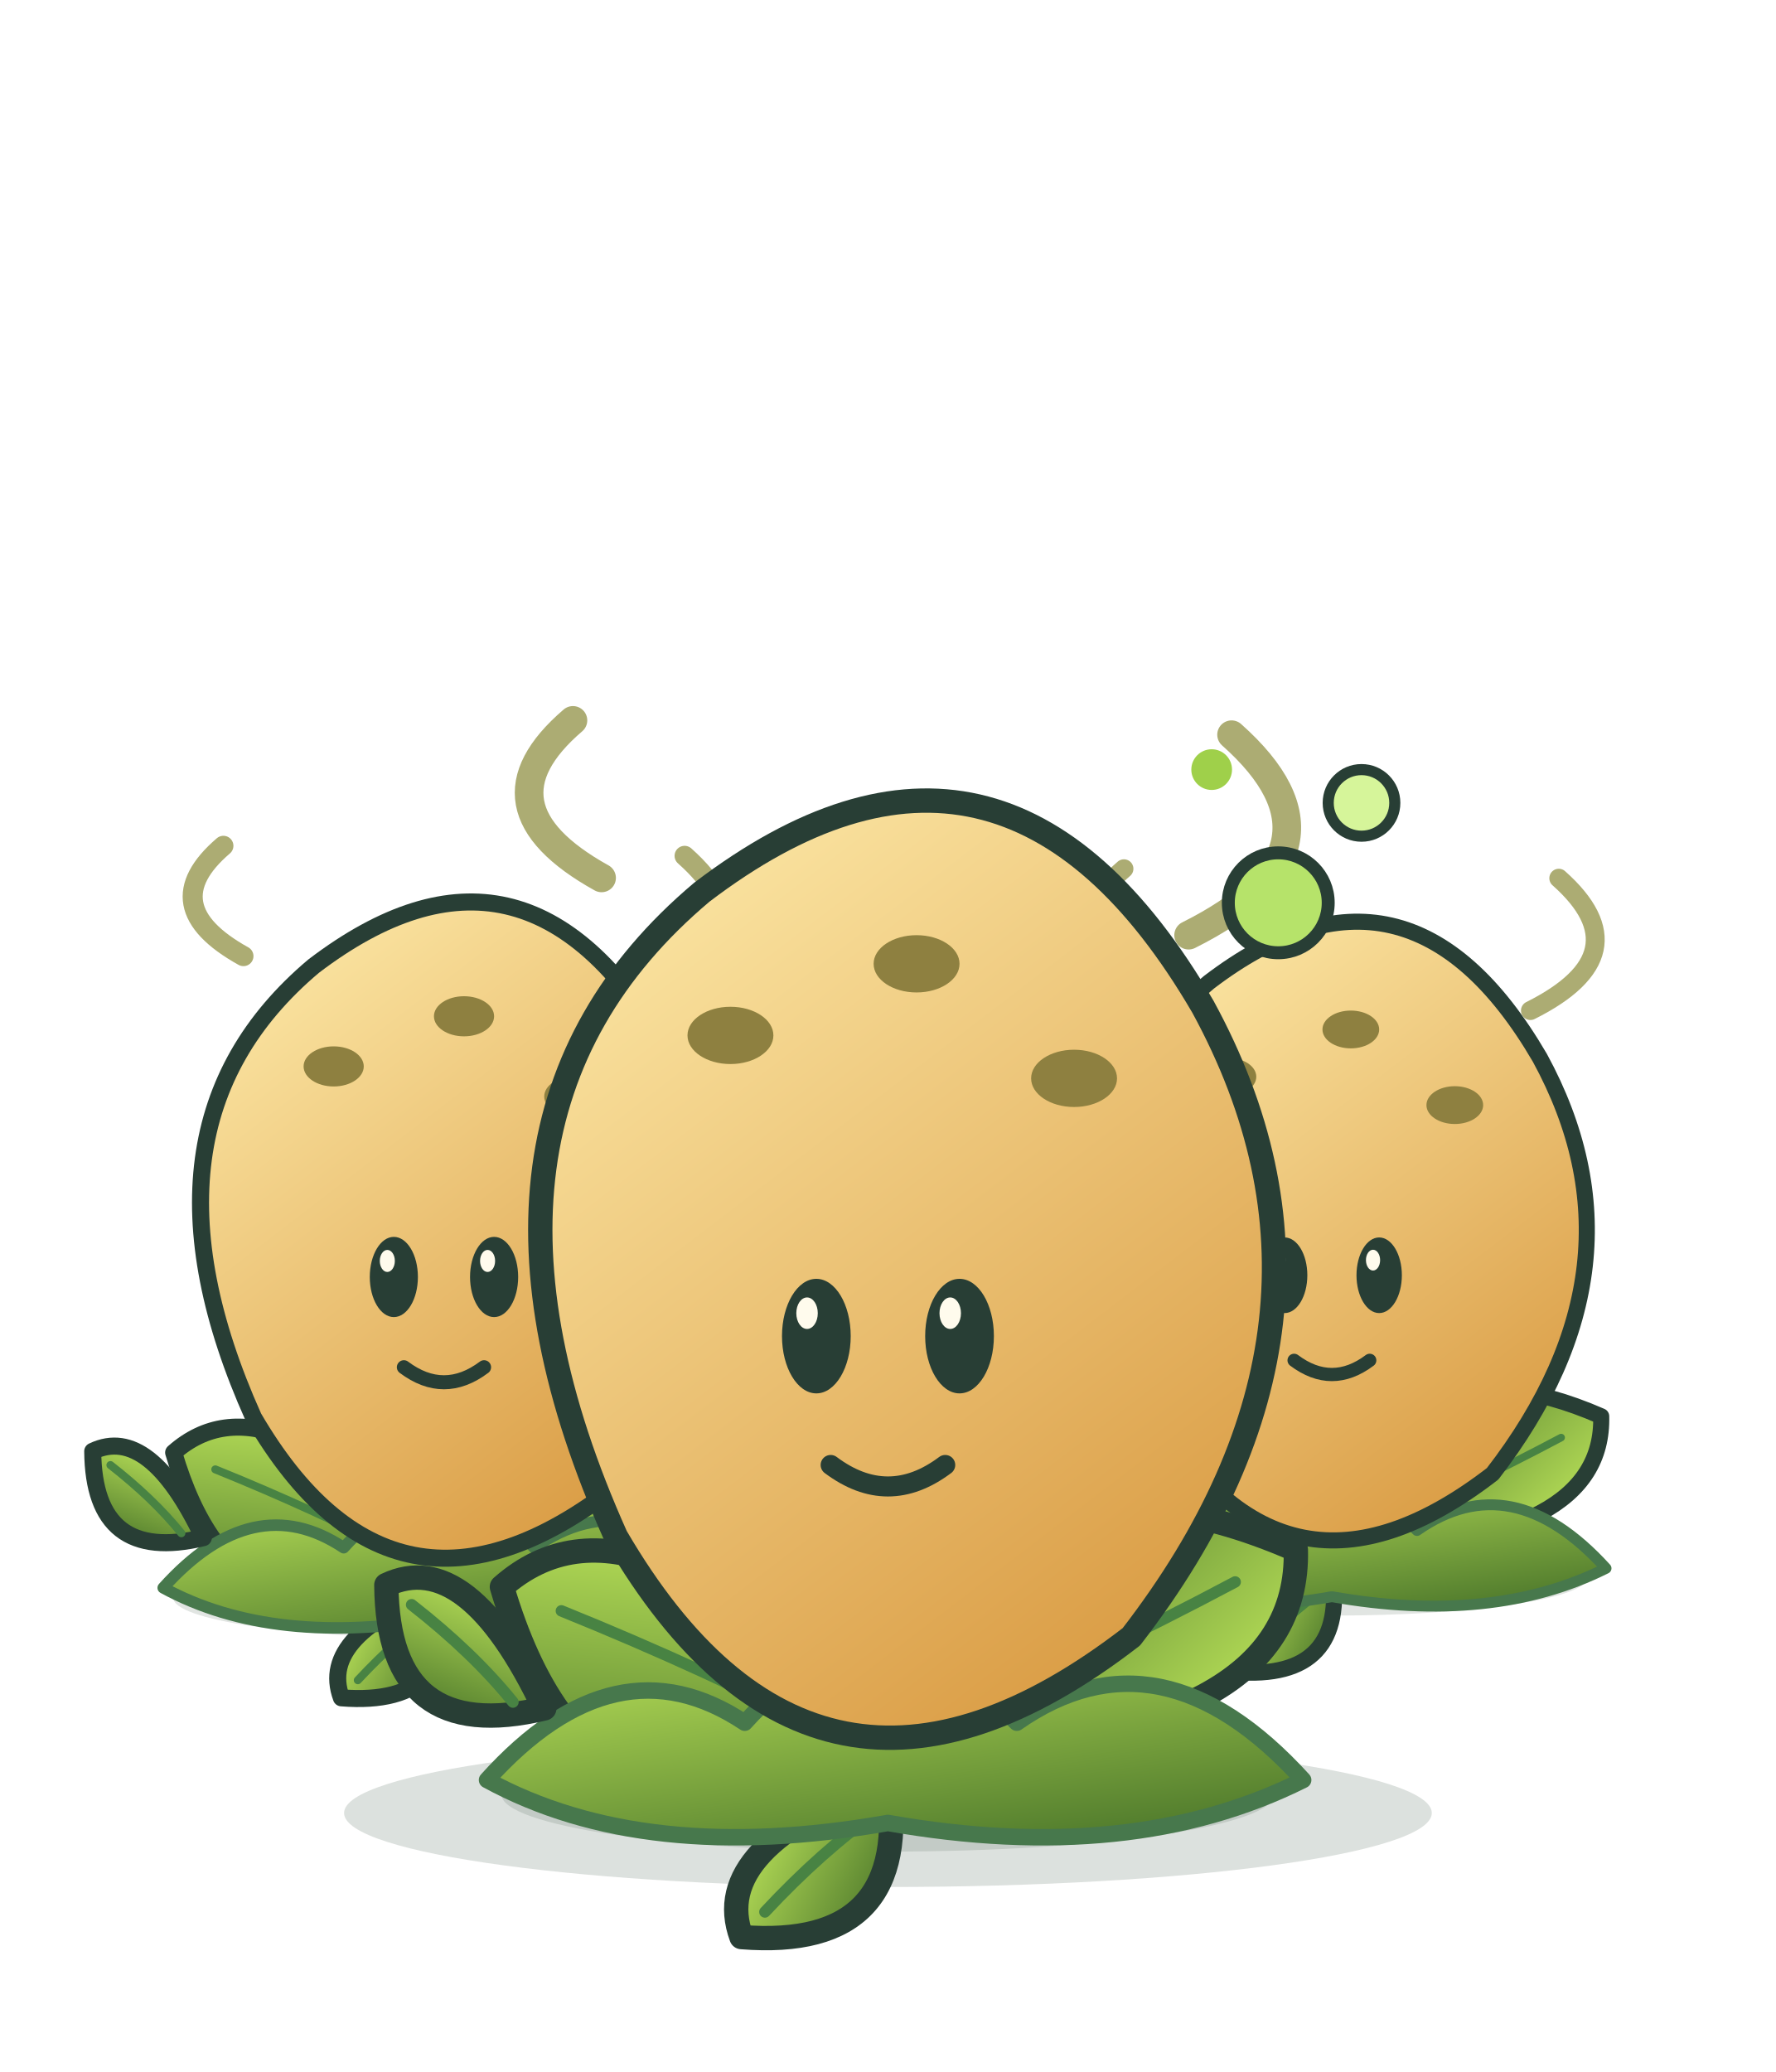
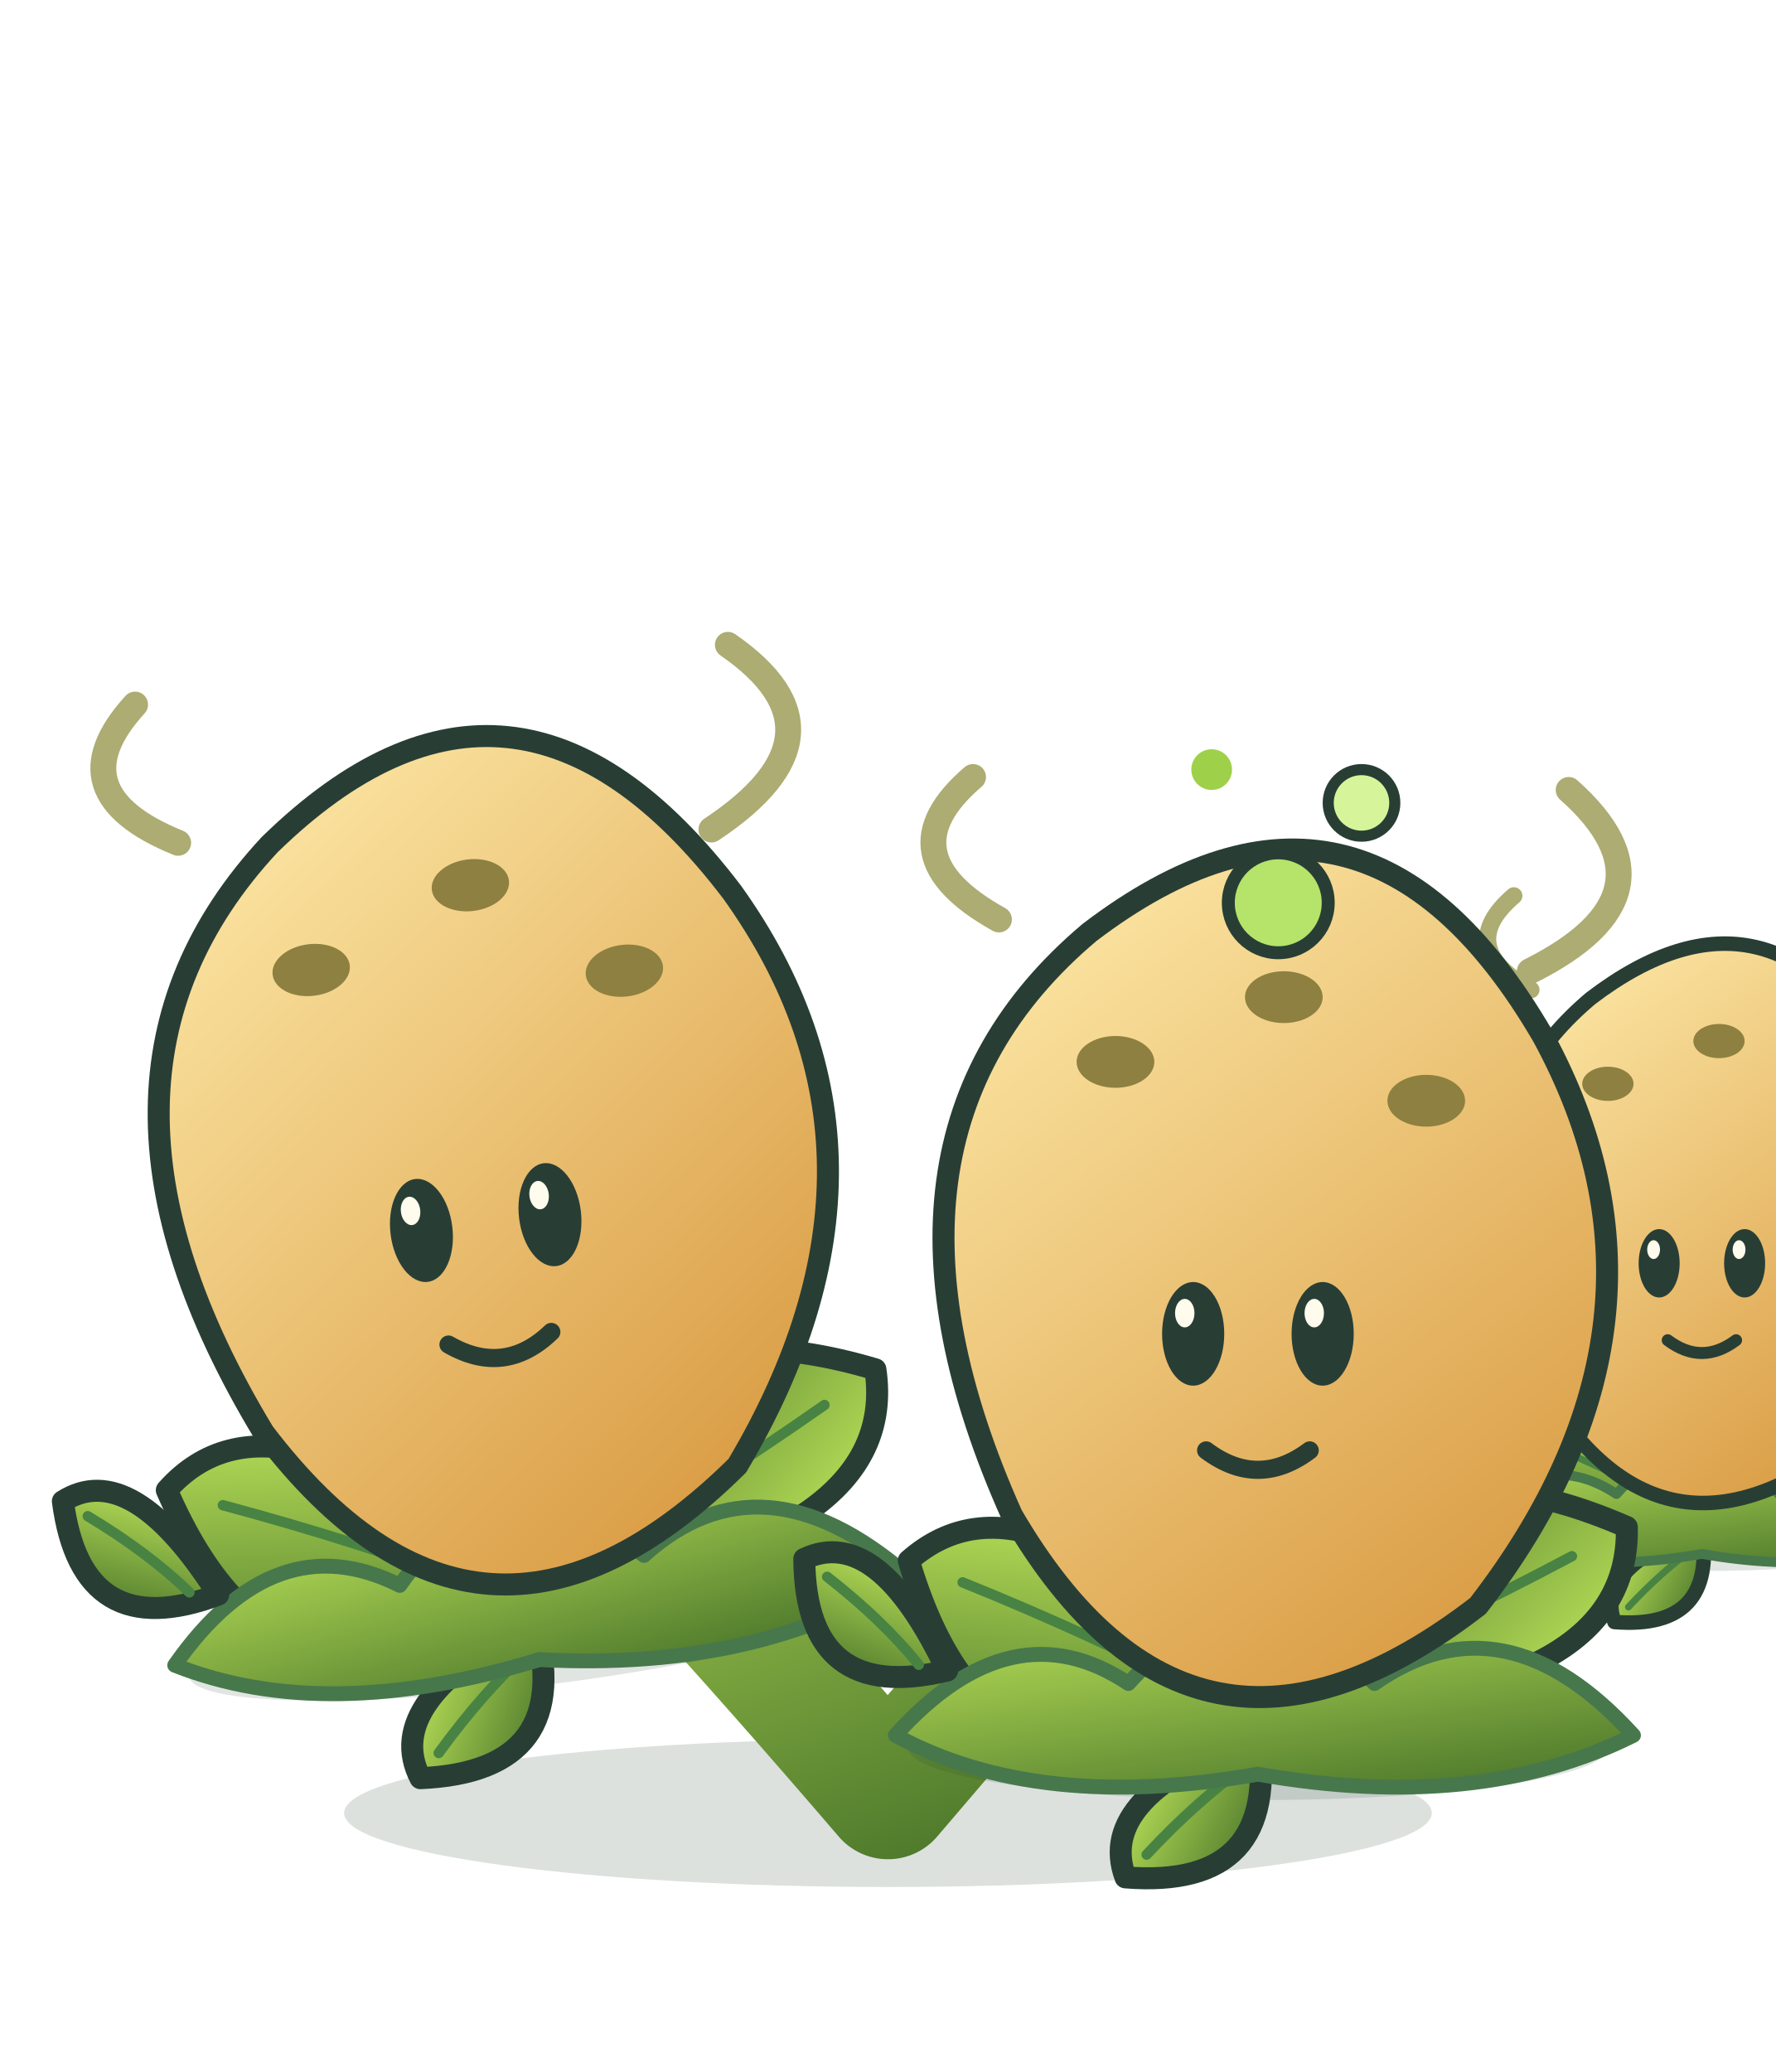
- <svg xmlns="http://www.w3.org/2000/svg" width="192" height="224" viewBox="-48 -60 96 112" data-plant-kind="fusion_prime_sulfur_pod" data-facing="right" data-model-archetype="sulfur_pod" data-geometry-signature="e360c55c87ceba8057fd8b874285ae84">
+ <svg xmlns="http://www.w3.org/2000/svg" width="192" height="224" viewBox="-48 -60 96 112" data-plant-kind="fusion_prime_sulfur_pod" data-facing="right" data-model-archetype="sulfur_pod" data-geometry-signature="8205bdbee0f321471e7390c78912159c">
  <defs>
    <linearGradient id="skin" x1=".2" y1="0" x2=".8" y2="1">
      <stop stop-color="#fce7a5" />
      <stop offset="1" stop-color="#d8983f" />
    </linearGradient>
    <linearGradient id="lf" x1=".2" y1="0" x2=".8" y2="1">
      <stop stop-color="#b1d955" />
      <stop offset="1" stop-color="#4f7a2c" />
    </linearGradient>
  </defs>
  <g stroke-linejoin="round" stroke-linecap="round">
    <ellipse cx="0" cy="38" rx="29.4" ry="4" fill="#233e2b" opacity=".16" />
-     <g transform="translate(-24.0 7.4) rotate(0.0) scale(0.542)">
-       <g data-part="base">
-         <ellipse cx="0" cy="35" rx="27" ry="4" fill="#233e2b" opacity=".14" stroke="none" stroke-width="0" />
-         <path d="M-4 32 Q-1 17 -4 -5 L3 -5 Q6 13 3 32Z" fill="url(#lf)" stroke="#283e35" stroke-width="1.7" />
-         <path d="M-1 27 Q2 16 -1 4" fill="none" stroke="#a6cd6b" stroke-width="1.5" />
-         <g transform="translate(-1 31) rotate(22)">
-           <path d="M0 0 Q-22.40 -11.20 -28 0 Q-14.0 17.64 0 0Z" fill="url(#lf)" stroke="#283e35" stroke-width="1.7" />
-           <path d="M-2 1 Q-12.6 0 -23.52 0" fill="none" stroke="#488343" stroke-width="0.8" />
+     <g data-organ="twin" data-ingredient="sulfur_pod">
+       <path d="M 0 37 Q -12 23 -22 13 M 0 37 Q 12 23 20 13" fill="none" stroke="url(#lf)" stroke-width="7" />
+       <g transform="translate(-22.0 4.0) rotate(-7.0) scale(0.700)">
+         <g data-part="base">
+           <ellipse cx="0" cy="35" rx="27" ry="4" fill="#233e2b" opacity=".14" stroke="none" stroke-width="0" />
+           <path d="M-4 32 Q-1 17 -4 -5 L3 -5 Q6 13 3 32Z" fill="url(#lf)" stroke="#283e35" stroke-width="1.7" />
+           <path d="M-1 27 Q2 16 -1 4" fill="none" stroke="#a6cd6b" stroke-width="1.5" />
+           <g transform="translate(-1 31) rotate(22)">
+             <path d="M0 0 Q-22.40 -11.20 -28 0 Q-14.0 17.64 0 0Z" fill="url(#lf)" stroke="#283e35" stroke-width="1.7" />
+             <path d="M-2 1 Q-12.6 0 -23.52 0" fill="none" stroke="#488343" stroke-width="0.8" />
+           </g>
+           <g transform="translate(2 32) rotate(152)">
+             <path d="M0 0 Q-24.0 -12.0 -30 0 Q-15.0 18.9 0 0Z" fill="url(#lf)" stroke="#283e35" stroke-width="1.7" />
+             <path d="M-2 1 Q-13.5 0 -25.2 0" fill="none" stroke="#488343" stroke-width="0.8" />
+           </g>
+           <g transform="translate(0 34) rotate(-47)">
+             <path d="M0 0 Q-12.0 -6.0 -15 0 Q-7.5 9.45 0 0Z" fill="url(#lf)" stroke="#283e35" stroke-width="1.7" />
+             <path d="M-2 1 Q-6.75 0 -12.6 0" fill="none" stroke="#488343" stroke-width="0.8" />
+           </g>
+           <path d="M-28 34 Q-19 24 -10 30 Q-1 20 9 30 Q19 23 29 34 Q17 40 0 37 Q-17 40 -28 34Z" fill="url(#lf)" stroke="#47784c" stroke-width="1.15" />
+           <g transform="translate(-24 29) rotate(38)">
+             <path d="M0 0 Q-11.20 -5.60 -14 0 Q-7.0 8.82 0 0Z" fill="url(#lf)" stroke="#283e35" stroke-width="1.7" />
+             <path d="M-2 1 Q-6.3 0 -11.76 0" fill="none" stroke="#488343" stroke-width="0.8" />
+           </g>
        </g>
-         <g transform="translate(2 32) rotate(152)">
-           <path d="M0 0 Q-24.0 -12.0 -30 0 Q-15.0 18.9 0 0Z" fill="url(#lf)" stroke="#283e35" stroke-width="1.7" />
-           <path d="M-2 1 Q-13.5 0 -25.2 0" fill="none" stroke="#488343" stroke-width="0.8" />
-         </g>
-         <g transform="translate(0 34) rotate(-47)">
-           <path d="M0 0 Q-12.0 -6.0 -15 0 Q-7.5 9.45 0 0Z" fill="url(#lf)" stroke="#283e35" stroke-width="1.7" />
-           <path d="M-2 1 Q-6.75 0 -12.6 0" fill="none" stroke="#488343" stroke-width="0.8" />
-         </g>
-         <path d="M-28 34 Q-19 24 -10 30 Q-1 20 9 30 Q19 23 29 34 Q17 40 0 37 Q-17 40 -28 34Z" fill="url(#lf)" stroke="#47784c" stroke-width="1.15" />
-         <g transform="translate(-24 29) rotate(38)">
-           <path d="M0 0 Q-11.20 -5.60 -14 0 Q-7.0 8.82 0 0Z" fill="url(#lf)" stroke="#283e35" stroke-width="1.7" />
-           <path d="M-2 1 Q-6.3 0 -11.76 0" fill="none" stroke="#488343" stroke-width="0.8" />
-         </g>
+         <path d="M-19 17 Q-32 -12 -13 -28 Q8 -44 22 -20 Q34 2 17 24 Q-5 41 -19 17Z" fill="url(#skin)" stroke="#283e35" stroke-width="1.7" />
+         <ellipse cx="-5" cy="3" rx="2.4" ry="4" fill="#283e35" stroke="none" stroke-width="1.4" />
+         <ellipse cx="-5.65" cy="1.4" rx="0.75" ry="1.1" fill="#fffbed" stroke="none" stroke-width="1.4" />
+         <ellipse cx="5" cy="3" rx="2.4" ry="4" fill="#283e35" stroke="none" stroke-width="1.4" />
+         <ellipse cx="4.35" cy="1.4" rx="0.75" ry="1.1" fill="#fffbed" stroke="none" stroke-width="1.4" />
+         <path d="M-4 12 q4 3 8 0" fill="none" stroke="#283e35" stroke-width="1.4" />
+         <ellipse cx="-11" cy="-18" rx="3" ry="2" fill="#8e8040" stroke="none" stroke-width="1.4" />
+         <ellipse cx="2" cy="-23" rx="3" ry="2" fill="#8e8040" stroke="none" stroke-width="1.4" />
+         <ellipse cx="13" cy="-15" rx="3" ry="2" fill="#8e8040" stroke="none" stroke-width="1.4" />
+         <path d="M21 -25 Q33 -31 24 -39 M-20 -29 Q-29 -34 -22 -40" fill="none" stroke="#acac73" stroke-width="2" />
      </g>
-       <path d="M-19 17 Q-32 -12 -13 -28 Q8 -44 22 -20 Q34 2 17 24 Q-5 41 -19 17Z" fill="url(#skin)" stroke="#283e35" stroke-width="1.7" />
-       <ellipse cx="-5" cy="3" rx="2.4" ry="4" fill="#283e35" stroke="none" stroke-width="1.4" />
-       <ellipse cx="-5.65" cy="1.4" rx="0.75" ry="1.1" fill="#fffbed" stroke="none" stroke-width="1.4" />
-       <ellipse cx="5" cy="3" rx="2.4" ry="4" fill="#283e35" stroke="none" stroke-width="1.4" />
-       <ellipse cx="4.35" cy="1.4" rx="0.75" ry="1.1" fill="#fffbed" stroke="none" stroke-width="1.4" />
-       <path d="M-4 12 q4 3 8 0" fill="none" stroke="#283e35" stroke-width="1.4" />
-       <ellipse cx="-11" cy="-18" rx="3" ry="2" fill="#8e8040" stroke="none" stroke-width="1.4" />
-       <ellipse cx="2" cy="-23" rx="3" ry="2" fill="#8e8040" stroke="none" stroke-width="1.4" />
-       <ellipse cx="13" cy="-15" rx="3" ry="2" fill="#8e8040" stroke="none" stroke-width="1.4" />
-       <path d="M21 -25 Q33 -31 24 -39 M-20 -29 Q-29 -34 -22 -40" fill="none" stroke="#acac73" stroke-width="2" />
    </g>
-     <g transform="translate(24.0 7.4) rotate(0.0) scale(0.511)">
+     <g transform="translate(44.0 6.9) rotate(0.0) scale(0.462)">
      <g data-part="base">
        <ellipse cx="0" cy="35" rx="27" ry="4" fill="#233e2b" opacity=".14" stroke="none" stroke-width="0" />
        <path d="M-4 32 Q-1 17 -4 -5 L3 -5 Q6 13 3 32Z" fill="url(#lf)" stroke="#283e35" stroke-width="1.7" />
        <path d="M-1 27 Q2 16 -1 4" fill="none" stroke="#a6cd6b" stroke-width="1.5" />
        <g transform="translate(-1 31) rotate(22)">
          <path d="M0 0 Q-22.40 -11.20 -28 0 Q-14.0 17.64 0 0Z" fill="url(#lf)" stroke="#283e35" stroke-width="1.7" />
          <path d="M-2 1 Q-12.6 0 -23.52 0" fill="none" stroke="#488343" stroke-width="0.8" />
        </g>
        <g transform="translate(2 32) rotate(152)">
          <path d="M0 0 Q-24.0 -12.0 -30 0 Q-15.0 18.9 0 0Z" fill="url(#lf)" stroke="#283e35" stroke-width="1.7" />
          <path d="M-2 1 Q-13.5 0 -25.2 0" fill="none" stroke="#488343" stroke-width="0.8" />
        </g>
        <g transform="translate(0 34) rotate(-47)">
          <path d="M0 0 Q-12.0 -6.0 -15 0 Q-7.5 9.45 0 0Z" fill="url(#lf)" stroke="#283e35" stroke-width="1.7" />
          <path d="M-2 1 Q-6.75 0 -12.6 0" fill="none" stroke="#488343" stroke-width="0.8" />
        </g>
        <path d="M-28 34 Q-19 24 -10 30 Q-1 20 9 30 Q19 23 29 34 Q17 40 0 37 Q-17 40 -28 34Z" fill="url(#lf)" stroke="#47784c" stroke-width="1.15" />
        <g transform="translate(-24 29) rotate(38)">
          <path d="M0 0 Q-11.20 -5.60 -14 0 Q-7.0 8.82 0 0Z" fill="url(#lf)" stroke="#283e35" stroke-width="1.7" />
          <path d="M-2 1 Q-6.3 0 -11.76 0" fill="none" stroke="#488343" stroke-width="0.8" />
        </g>
      </g>
      <path d="M-19 17 Q-32 -12 -13 -28 Q8 -44 22 -20 Q34 2 17 24 Q-5 41 -19 17Z" fill="url(#skin)" stroke="#283e35" stroke-width="1.7" />
      <ellipse cx="-5" cy="3" rx="2.4" ry="4" fill="#283e35" stroke="none" stroke-width="1.4" />
      <ellipse cx="-5.65" cy="1.4" rx="0.75" ry="1.1" fill="#fffbed" stroke="none" stroke-width="1.4" />
      <ellipse cx="5" cy="3" rx="2.4" ry="4" fill="#283e35" stroke="none" stroke-width="1.4" />
      <ellipse cx="4.35" cy="1.4" rx="0.75" ry="1.1" fill="#fffbed" stroke="none" stroke-width="1.4" />
      <path d="M-4 12 q4 3 8 0" fill="none" stroke="#283e35" stroke-width="1.4" />
      <ellipse cx="-11" cy="-18" rx="3" ry="2" fill="#8e8040" stroke="none" stroke-width="1.4" />
      <ellipse cx="2" cy="-23" rx="3" ry="2" fill="#8e8040" stroke="none" stroke-width="1.4" />
      <ellipse cx="13" cy="-15" rx="3" ry="2" fill="#8e8040" stroke="none" stroke-width="1.4" />
      <path d="M21 -25 Q33 -31 24 -39 M-20 -29 Q-29 -34 -22 -40" fill="none" stroke="#acac73" stroke-width="2" />
    </g>
    <g data-host="sulfur_pod">
-       <g transform="translate(0.0 9.9) rotate(0.0) scale(0.774)">
+       <g transform="translate(20.0 10.0) rotate(0.0) scale(0.700)">
        <g data-part="base">
          <ellipse cx="0" cy="35" rx="27" ry="4" fill="#233e2b" opacity=".14" stroke="none" stroke-width="0" />
          <path d="M-4 32 Q-1 17 -4 -5 L3 -5 Q6 13 3 32Z" fill="url(#lf)" stroke="#283e35" stroke-width="1.7" />
          <path d="M-1 27 Q2 16 -1 4" fill="none" stroke="#a6cd6b" stroke-width="1.5" />
          <g transform="translate(-1 31) rotate(22)">
            <path d="M0 0 Q-22.40 -11.20 -28 0 Q-14.0 17.64 0 0Z" fill="url(#lf)" stroke="#283e35" stroke-width="1.7" />
            <path d="M-2 1 Q-12.6 0 -23.52 0" fill="none" stroke="#488343" stroke-width="0.8" />
          </g>
          <g transform="translate(2 32) rotate(152)">
            <path d="M0 0 Q-24.0 -12.0 -30 0 Q-15.0 18.9 0 0Z" fill="url(#lf)" stroke="#283e35" stroke-width="1.7" />
            <path d="M-2 1 Q-13.5 0 -25.2 0" fill="none" stroke="#488343" stroke-width="0.8" />
          </g>
          <g transform="translate(0 34) rotate(-47)">
            <path d="M0 0 Q-12.0 -6.0 -15 0 Q-7.5 9.45 0 0Z" fill="url(#lf)" stroke="#283e35" stroke-width="1.7" />
            <path d="M-2 1 Q-6.75 0 -12.6 0" fill="none" stroke="#488343" stroke-width="0.8" />
          </g>
          <path d="M-28 34 Q-19 24 -10 30 Q-1 20 9 30 Q19 23 29 34 Q17 40 0 37 Q-17 40 -28 34Z" fill="url(#lf)" stroke="#47784c" stroke-width="1.15" />
          <g transform="translate(-24 29) rotate(38)">
            <path d="M0 0 Q-11.20 -5.60 -14 0 Q-7.0 8.82 0 0Z" fill="url(#lf)" stroke="#283e35" stroke-width="1.7" />
            <path d="M-2 1 Q-6.3 0 -11.76 0" fill="none" stroke="#488343" stroke-width="0.8" />
          </g>
        </g>
        <path d="M-19 17 Q-32 -12 -13 -28 Q8 -44 22 -20 Q34 2 17 24 Q-5 41 -19 17Z" fill="url(#skin)" stroke="#283e35" stroke-width="1.7" />
        <ellipse cx="-5" cy="3" rx="2.4" ry="4" fill="#283e35" stroke="none" stroke-width="1.4" />
        <ellipse cx="-5.65" cy="1.4" rx="0.75" ry="1.1" fill="#fffbed" stroke="none" stroke-width="1.4" />
        <ellipse cx="5" cy="3" rx="2.4" ry="4" fill="#283e35" stroke="none" stroke-width="1.4" />
        <ellipse cx="4.35" cy="1.4" rx="0.75" ry="1.1" fill="#fffbed" stroke="none" stroke-width="1.4" />
        <path d="M-4 12 q4 3 8 0" fill="none" stroke="#283e35" stroke-width="1.4" />
        <ellipse cx="-11" cy="-18" rx="3" ry="2" fill="#8e8040" stroke="none" stroke-width="1.4" />
        <ellipse cx="2" cy="-23" rx="3" ry="2" fill="#8e8040" stroke="none" stroke-width="1.4" />
        <ellipse cx="13" cy="-15" rx="3" ry="2" fill="#8e8040" stroke="none" stroke-width="1.4" />
        <path d="M21 -25 Q33 -31 24 -39 M-20 -29 Q-29 -34 -22 -40" fill="none" stroke="#acac73" stroke-width="2" />
      </g>
    </g>
    <g data-element="poison">
      <circle cx="21.1" cy="-11.2" r="2.7" fill="#b6e36a" stroke="#283e35" stroke-width="0.7" />
      <circle cx="25.6" cy="-16.6" r="1.8" fill="#d6f59a" stroke="#283e35" stroke-width="0.6" />
      <circle cx="17.5" cy="-18.4" r="1.1" fill="#9fd04a" />
    </g>
  </g>
</svg>
